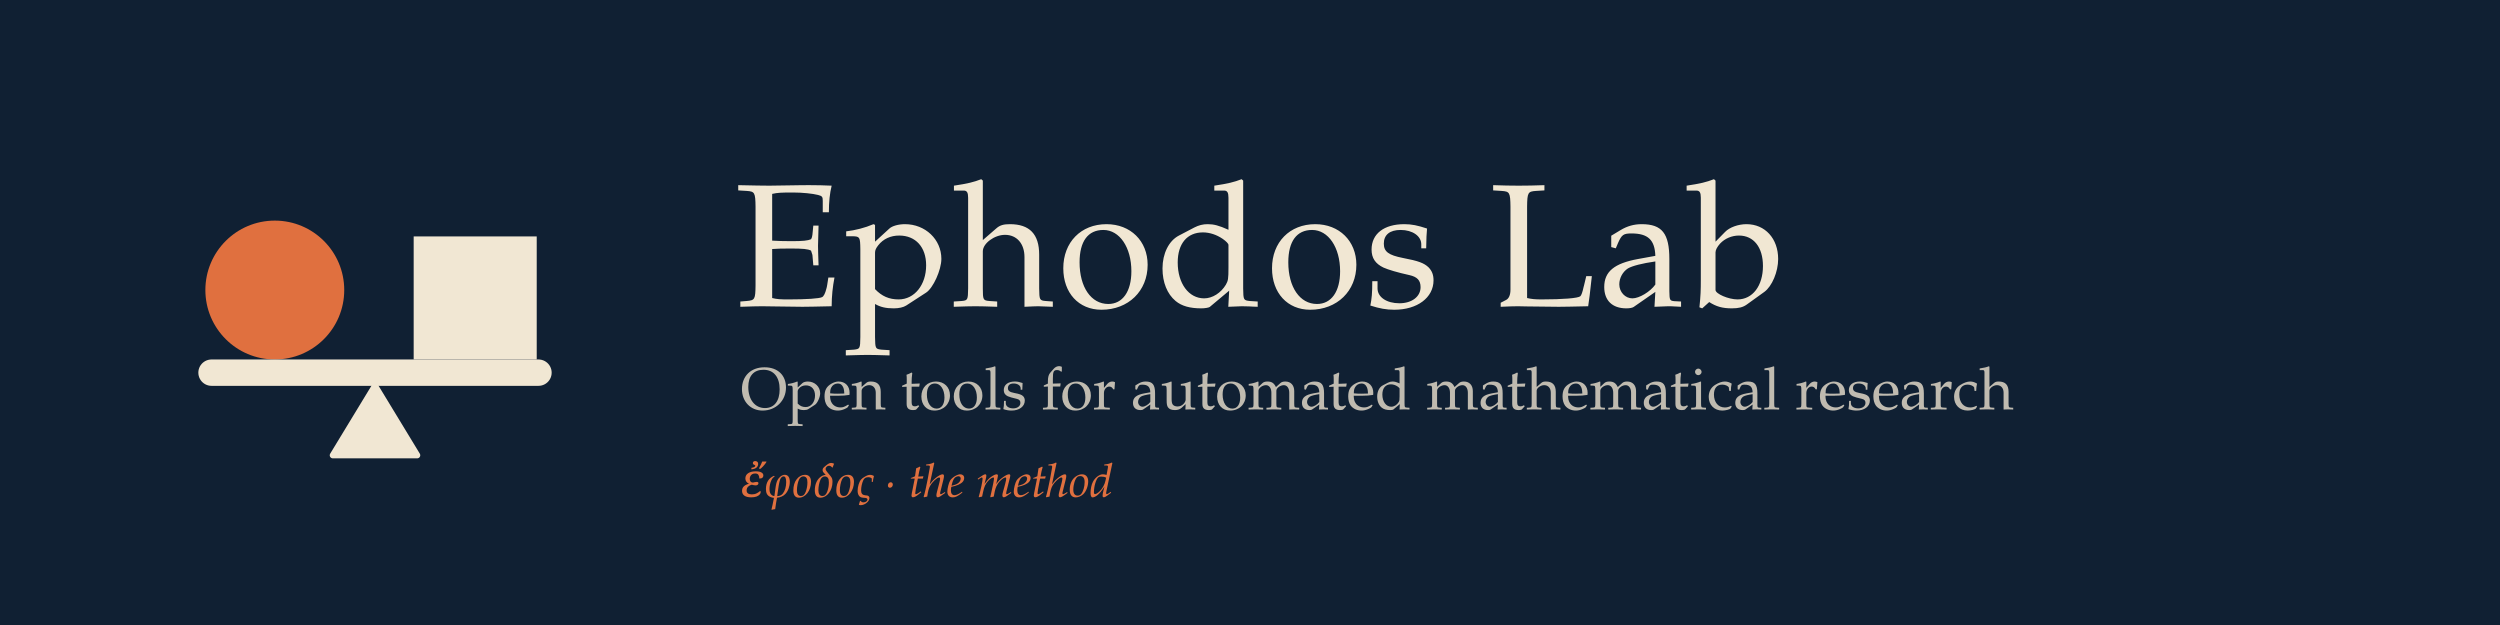
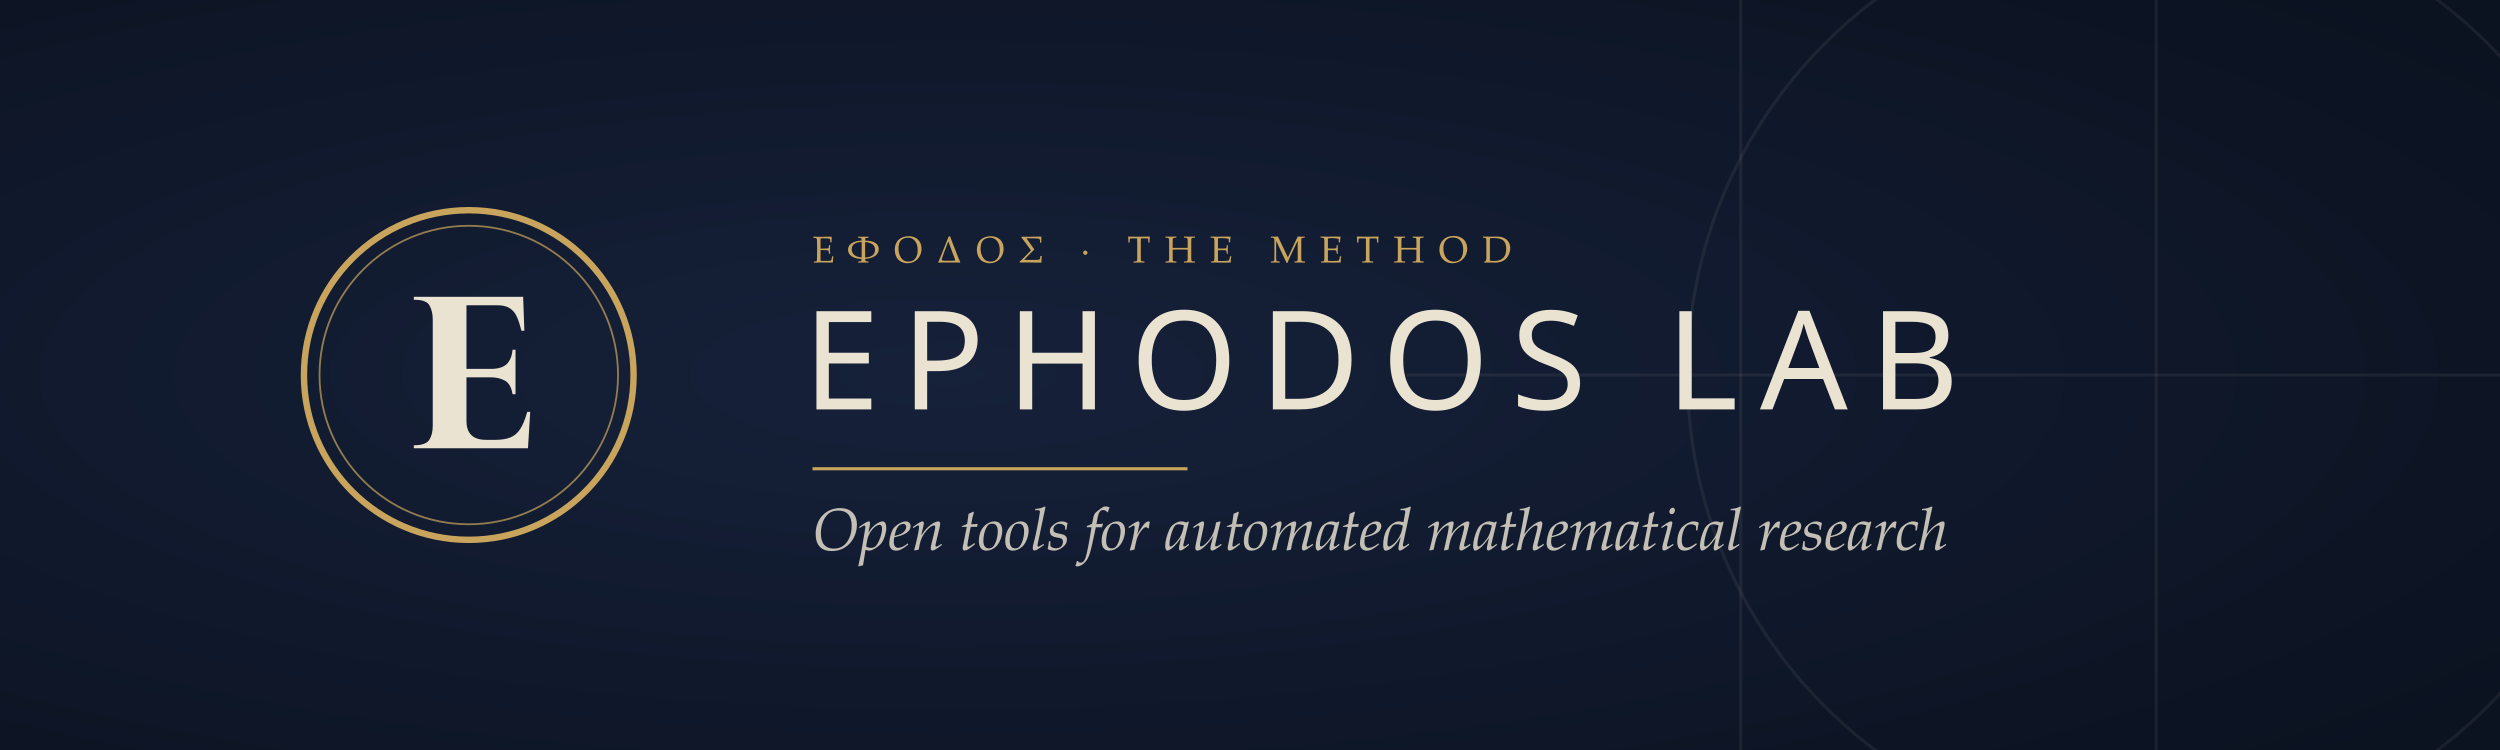
- <svg xmlns="http://www.w3.org/2000/svg" width="1600" height="400" viewBox="0 0 1600 400">
-   <rect width="1600" height="400" fill="#102033" />
-   <g transform="translate(96,72) scale(0.28125)">
-     <circle cx="284" cy="404" r="158" fill="#E0703F" />
-     <rect x="600" y="282" width="280" height="280" fill="#F1E7D3" />
-     <line x1="140" y1="592" x2="884" y2="592" stroke="#F1E7D3" stroke-width="60" stroke-linecap="round" />
-     <path d="M512 622 L416 780 L608 780 Z" fill="#F1E7D3" stroke="#F1E7D3" stroke-width="14" stroke-linejoin="round" />
+ <svg xmlns="http://www.w3.org/2000/svg" width="1600" height="480" viewBox="0 0 1600 480">
+   <defs>
+     <radialGradient id="glow" cx="38%" cy="50%" r="75%">
+       <stop offset="0" stop-color="#16213A" />
+       <stop offset="1" stop-color="#0B1220" />
+     </radialGradient>
+   </defs>
+   <rect width="1600" height="480" fill="url(#glow)" />
+   <g fill="none" stroke="#EAE3D2" stroke-opacity="0.07" stroke-width="2">
+     <circle cx="1380" cy="240" r="300" />
+     <rect x="1114.1" y="-25.9" width="531.8" height="531.8" />
+     <line x1="900" y1="240" x2="1600" y2="240" />
+     <line x1="1380" y1="0" x2="1380" y2="480" />
  </g>
-   <text x="470" y="196" font-family="Palatino Linotype, Book Antiqua, Palatino, serif" font-size="112" fill="#F1E7D3" letter-spacing="2">Ephodos Lab</text>
-   <text x="474" y="262" font-family="Palatino Linotype, Book Antiqua, Palatino, serif" font-size="38" fill="#F1E7D3" fill-opacity="0.78">Open tools for automated mathematical research</text>
-   <text x="474" y="318" font-family="Palatino Linotype, Book Antiqua, Palatino, serif" font-style="italic" font-size="30" fill="#E0703F">ἔφοδος · the method</text>
+   <g transform="translate(150,90) scale(0.293)">
+     <circle cx="512" cy="512" r="360" fill="none" stroke="#C9A45C" stroke-width="14" />
+     <circle cx="512" cy="512" r="326" fill="none" stroke="#C9A45C" stroke-width="4" stroke-opacity="0.7" />
+     <path fill="#EAE3D2" d="M630.732 341.15 633.428 415.271H626.914Q622.422 396.629 616.919 384.5Q611.416 372.371 601.309 365.97Q591.201 359.568 573.682 359.568H506.973V498.602H560.205Q584.014 498.602 594.907 488.045Q605.801 477.488 607.598 456.824H614.111V553.855H607.598Q604.229 531.844 591.201 524.432Q578.174 517.02 560.205 517.02H506.973V612.254Q506.973 653.582 549.648 653.582H569.863Q590.303 653.582 603.218 648.191Q616.133 642.801 624.556 629.661Q632.979 616.521 639.717 592.488H646.23L641.289 672.0H391.973V665.486Q418.027 665.486 425.664 653.694Q433.301 641.902 433.301 622.811V391.014Q433.301 372.82 426.338 360.242Q419.375 347.664 394.219 347.664H391.973V341.15Z" />
+   </g>
+   <text x="520" y="168" font-family="Palatino Linotype, serif" font-size="24" letter-spacing="9" fill="#C9A45C">ΕΦΟΔΟΣ · THE METHOD</text>
+   <text x="514" y="262" font-family="Perpetua Titling MT" font-weight="300" font-size="88" letter-spacing="14" fill="#EAE3D2">EPHODOS LAB</text>
+   <line x1="520" y1="300" x2="760" y2="300" stroke="#C9A45C" stroke-width="2" />
+   <text x="520" y="352" font-family="Garamond, Palatino Linotype, serif" font-style="italic" font-size="38" fill="#EAE3D2" fill-opacity="0.82">Open tools for automated mathematical research</text>
</svg>
